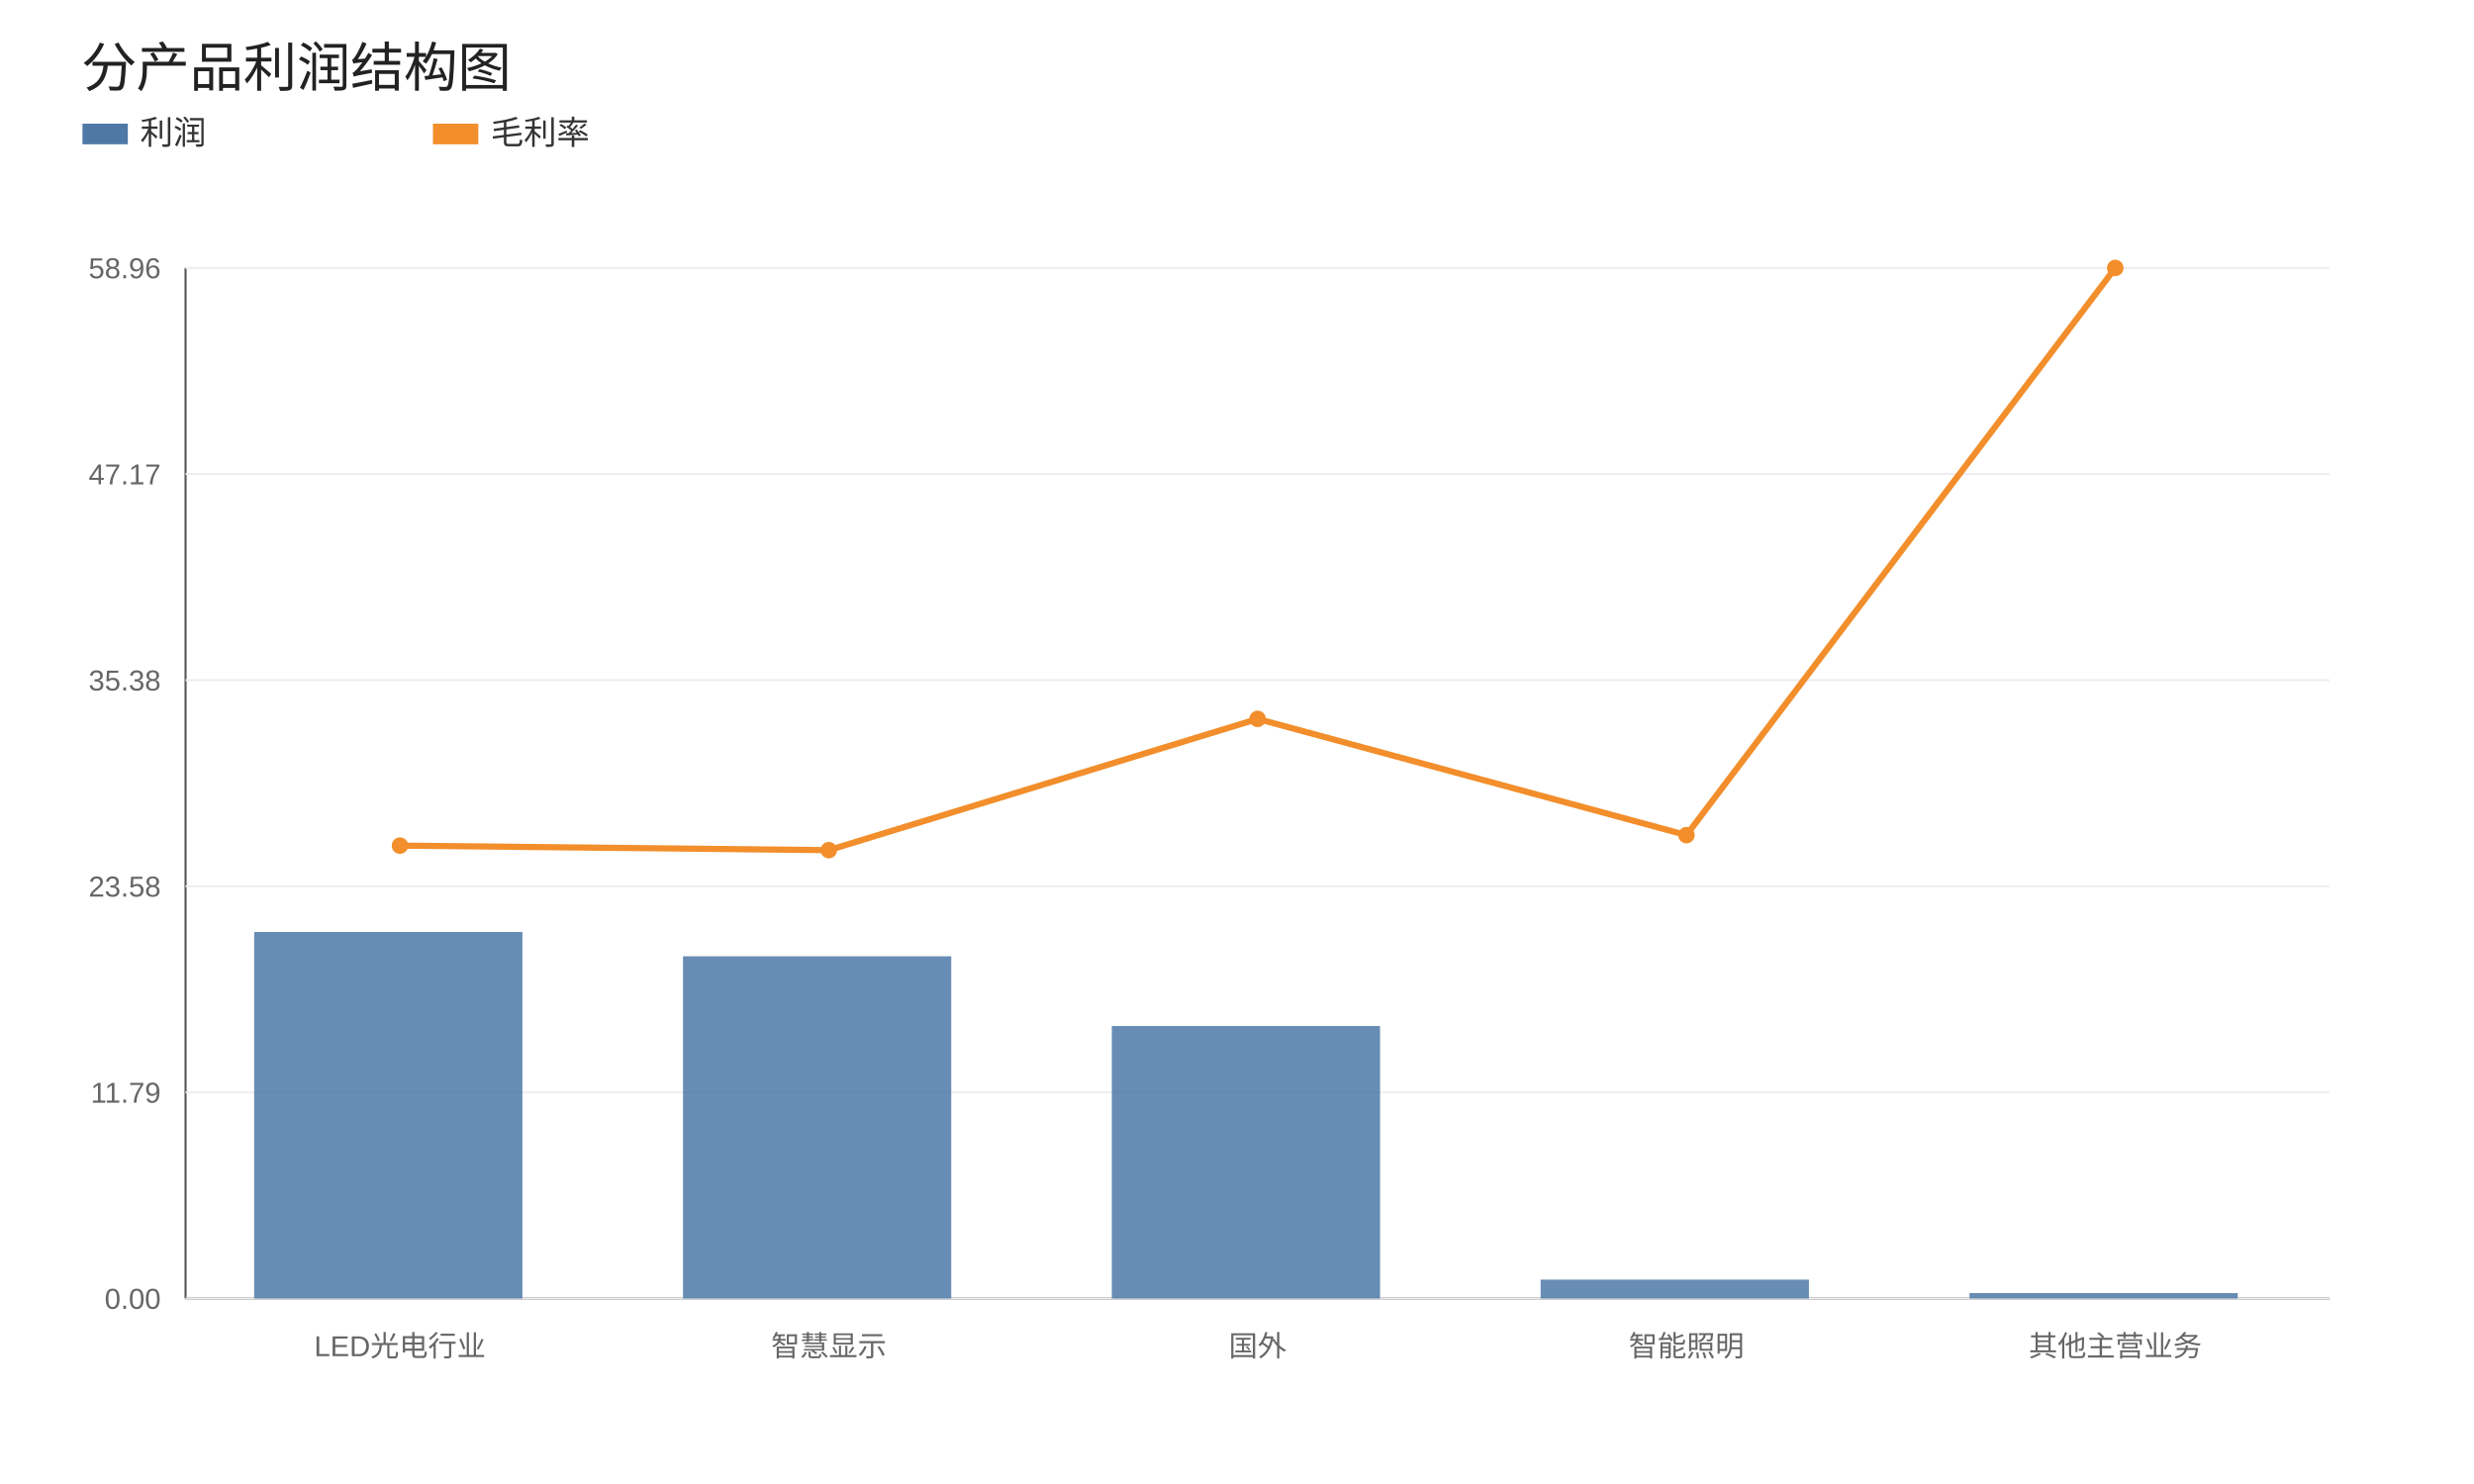
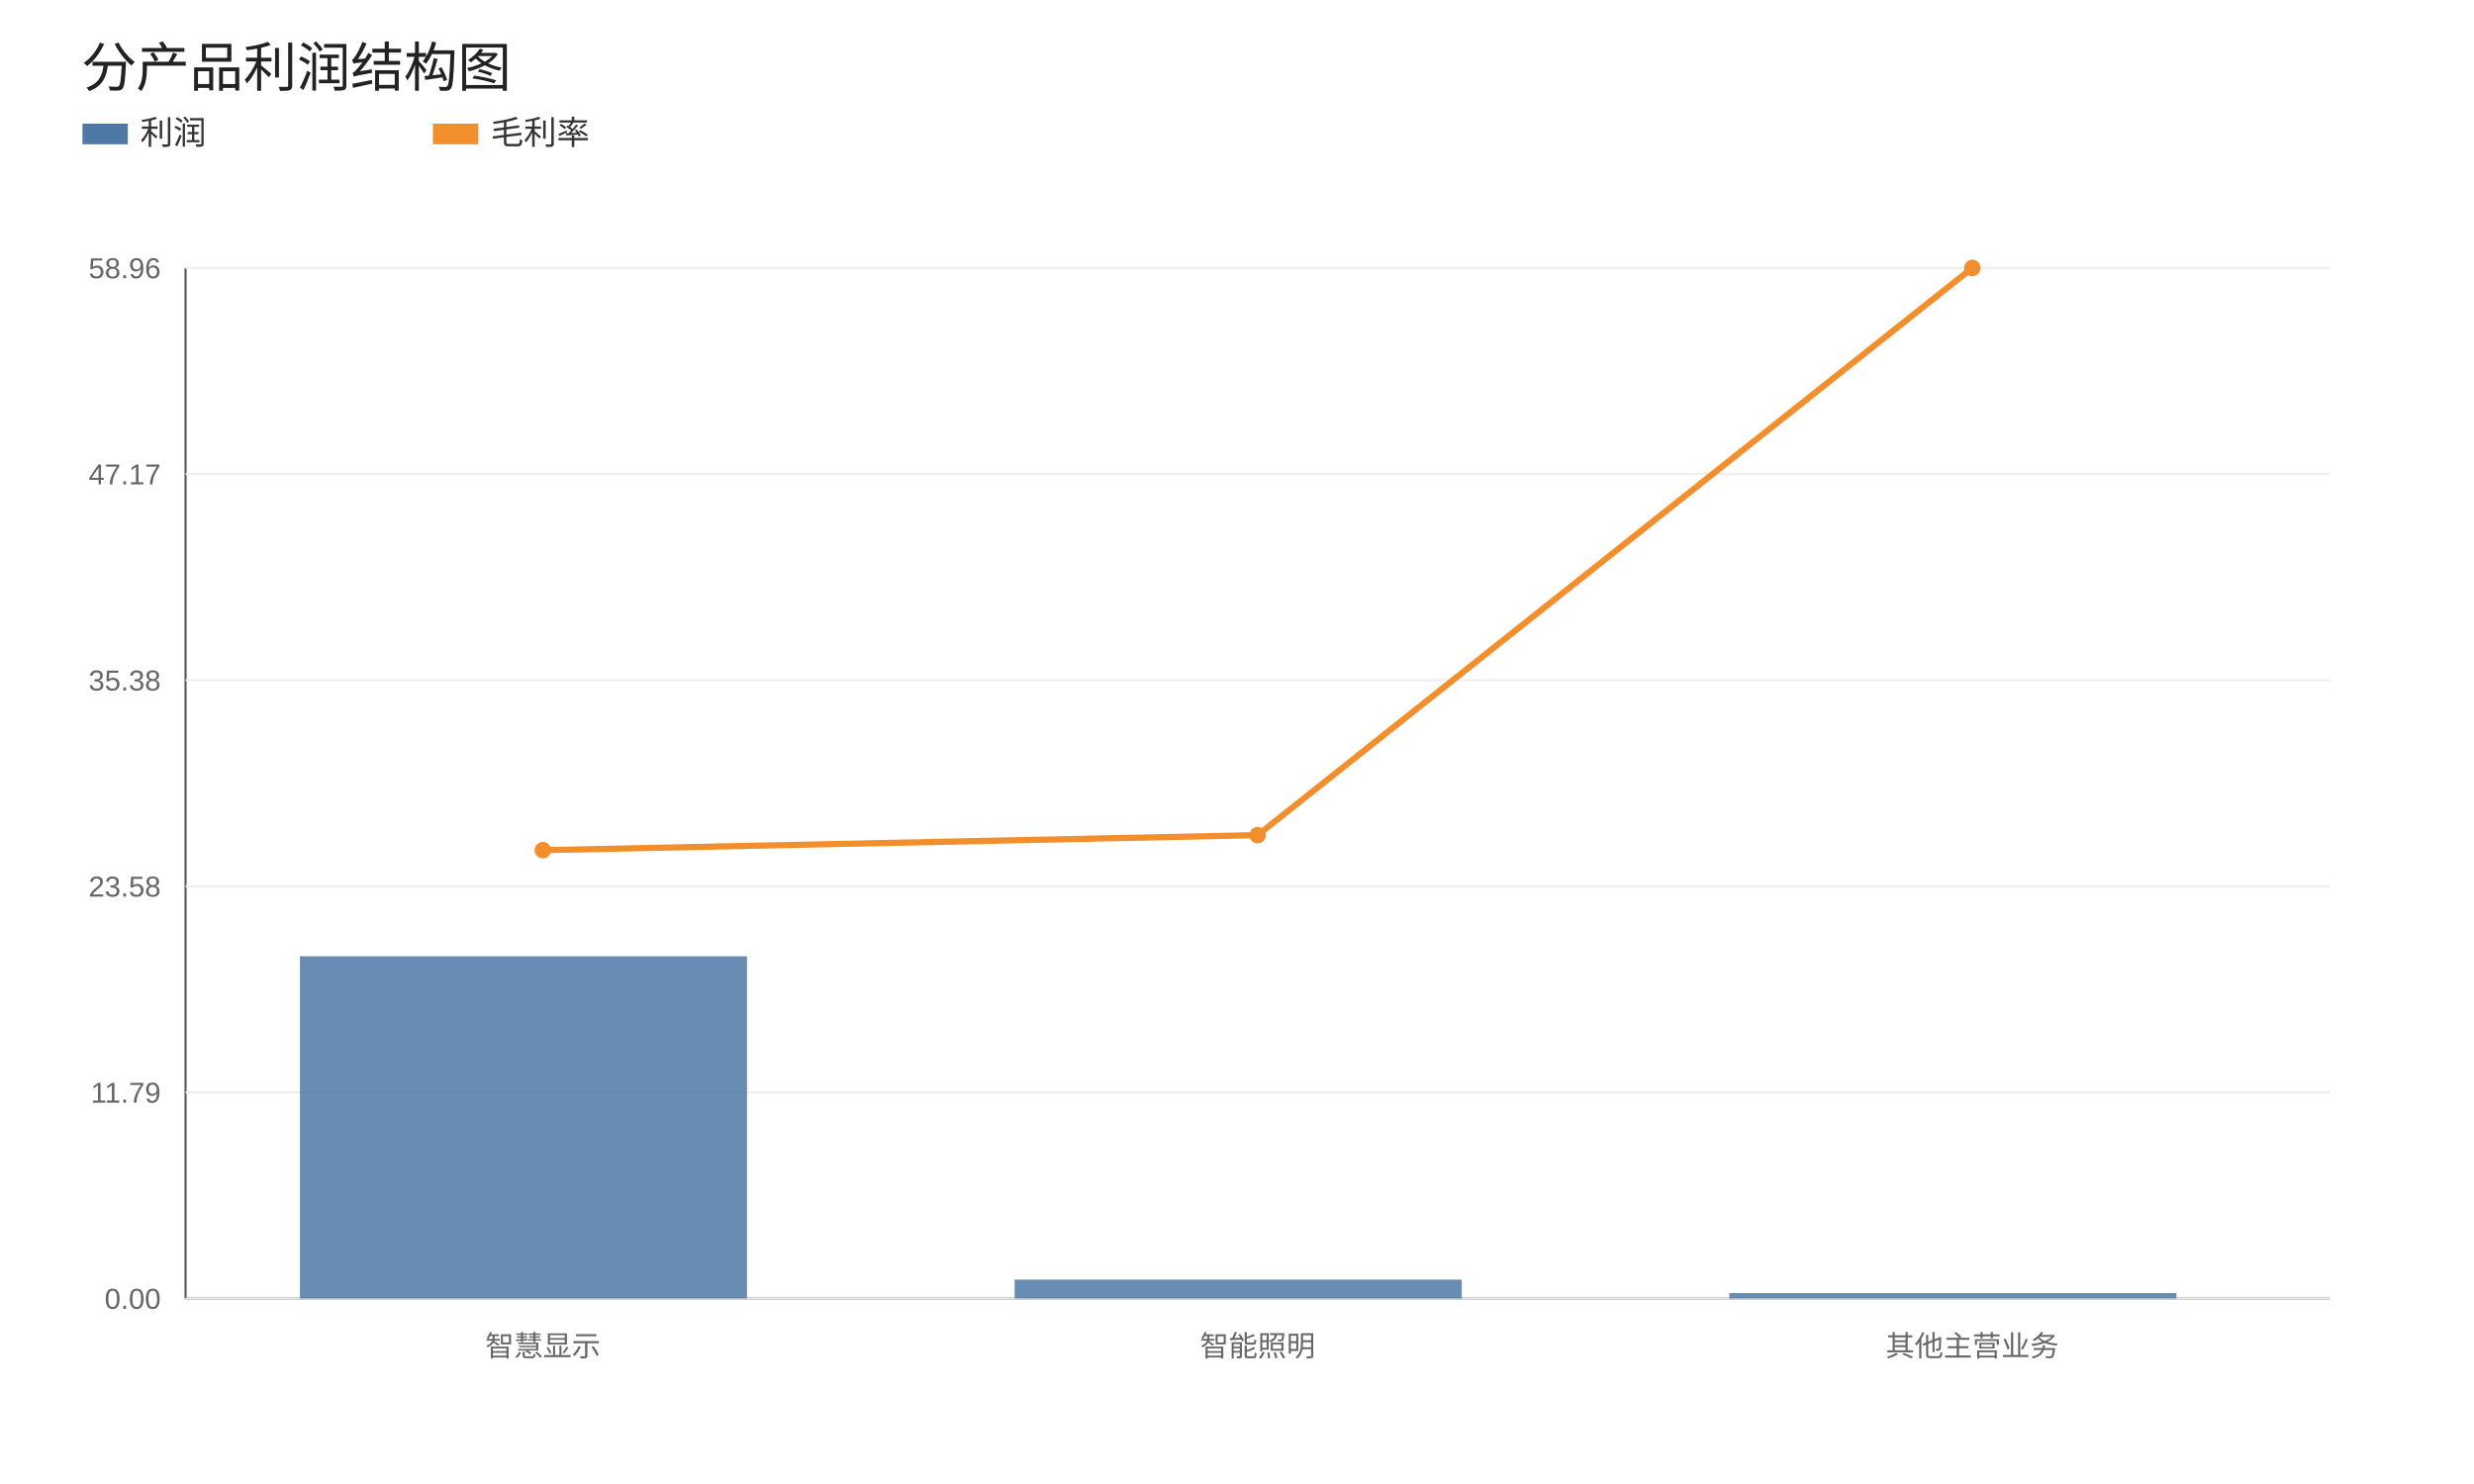
<svg xmlns="http://www.w3.org/2000/svg" width="1200" height="720" viewBox="0 0 1200 720">
  <rect x="0" y="0" width="100%" height="100%" fill="#ffffff" />
  <text x="40" y="42" font-size="26" font-family="Arial, PingFang SC, Microsoft YaHei, sans-serif" fill="#222">分产品利润结构图</text>
  <rect x="40" y="60" width="22" height="10" fill="#4E79A7" />
  <text x="68" y="70" font-size="16" font-family="Arial, PingFang SC, Microsoft YaHei, sans-serif" fill="#333">利润</text>
  <rect x="210" y="60" width="22" height="10" fill="#F28E2B" />
  <text x="238" y="70" font-size="16" font-family="Arial, PingFang SC, Microsoft YaHei, sans-serif" fill="#333">毛利率</text>
  <line x1="90" y1="130" x2="90" y2="630" stroke="#555" stroke-width="1" />
  <line x1="90" y1="630.0" x2="1130" y2="630.0" stroke="#555" stroke-width="1" />
  <line x1="90" y1="630.0" x2="1130" y2="630.0" stroke="#eee" stroke-width="1" />
  <text x="78" y="635.0" text-anchor="end" font-size="14" font-family="Arial, PingFang SC, Microsoft YaHei, sans-serif" fill="#666">0.00</text>
  <line x1="90" y1="530.0" x2="1130" y2="530.0" stroke="#eee" stroke-width="1" />
  <text x="78" y="535.0" text-anchor="end" font-size="14" font-family="Arial, PingFang SC, Microsoft YaHei, sans-serif" fill="#666">11.79</text>
  <line x1="90" y1="430" x2="1130" y2="430" stroke="#eee" stroke-width="1" />
  <text x="78" y="435" text-anchor="end" font-size="14" font-family="Arial, PingFang SC, Microsoft YaHei, sans-serif" fill="#666">23.58</text>
  <line x1="90" y1="330.0" x2="1130" y2="330.0" stroke="#eee" stroke-width="1" />
  <text x="78" y="335.0" text-anchor="end" font-size="14" font-family="Arial, PingFang SC, Microsoft YaHei, sans-serif" fill="#666">35.38</text>
  <line x1="90" y1="230.0" x2="1130" y2="230.0" stroke="#eee" stroke-width="1" />
  <text x="78" y="235.0" text-anchor="end" font-size="14" font-family="Arial, PingFang SC, Microsoft YaHei, sans-serif" fill="#666">47.17</text>
  <line x1="90" y1="130.0" x2="1130" y2="130.0" stroke="#eee" stroke-width="1" />
  <text x="78" y="135.0" text-anchor="end" font-size="14" font-family="Arial, PingFang SC, Microsoft YaHei, sans-serif" fill="#666">58.96</text>
-   <text x="194.0" y="658" text-anchor="middle" font-size="14" font-family="Arial, PingFang SC, Microsoft YaHei, sans-serif" fill="#666">LED光电行业</text>
-   <text x="402.0" y="658" text-anchor="middle" font-size="14" font-family="Arial, PingFang SC, Microsoft YaHei, sans-serif" fill="#666">智慧显示</text>
-   <text x="610.0" y="658" text-anchor="middle" font-size="14" font-family="Arial, PingFang SC, Microsoft YaHei, sans-serif" fill="#666">国外</text>
-   <text x="818.0" y="658" text-anchor="middle" font-size="14" font-family="Arial, PingFang SC, Microsoft YaHei, sans-serif" fill="#666">智能照明</text>
-   <text x="1026.0" y="658" text-anchor="middle" font-size="14" font-family="Arial, PingFang SC, Microsoft YaHei, sans-serif" fill="#666">其他主营业务</text>
-   <rect x="123.28" y="452.17" width="130.12" height="177.83" fill="#4E79A7" opacity="0.85" />
-   <rect x="331.28" y="463.96" width="130.12" height="166.04" fill="#4E79A7" opacity="0.85" />
-   <rect x="539.28" y="497.79" width="130.12" height="132.21" fill="#4E79A7" opacity="0.85" />
-   <rect x="747.28" y="620.84" width="130.12" height="9.16" fill="#4E79A7" opacity="0.85" />
-   <rect x="955.28" y="627.37" width="130.12" height="2.63" fill="#4E79A7" opacity="0.85" />
-   <polyline fill="none" stroke="#F28E2B" stroke-width="3" points="194.00,410.27 402.00,412.48 610.00,348.79 818.00,405.19 1026.00,130.00" />
-   <circle cx="194.00" cy="410.27" r="4" fill="#F28E2B" />
-   <circle cx="402.00" cy="412.48" r="4" fill="#F28E2B" />
-   <circle cx="610.00" cy="348.79" r="4" fill="#F28E2B" />
-   <circle cx="818.00" cy="405.19" r="4" fill="#F28E2B" />
-   <circle cx="1026.00" cy="130.00" r="4" fill="#F28E2B" />
+   <text x="263.333" y="658" text-anchor="middle" font-size="14" font-family="Arial, PingFang SC, Microsoft YaHei, sans-serif" fill="#666">智慧显示</text>
+   <text x="610.0" y="658" text-anchor="middle" font-size="14" font-family="Arial, PingFang SC, Microsoft YaHei, sans-serif" fill="#666">智能照明</text>
+   <text x="956.667" y="658" text-anchor="middle" font-size="14" font-family="Arial, PingFang SC, Microsoft YaHei, sans-serif" fill="#666">其他主营业务</text>
+   <rect x="145.47" y="463.96" width="216.87" height="166.04" fill="#4E79A7" opacity="0.85" />
+   <rect x="492.13" y="620.84" width="216.87" height="9.16" fill="#4E79A7" opacity="0.85" />
+   <rect x="838.80" y="627.37" width="216.87" height="2.63" fill="#4E79A7" opacity="0.85" />
+   <polyline fill="none" stroke="#F28E2B" stroke-width="3" points="263.33,412.48 610.00,405.19 956.67,130.00" />
+   <circle cx="263.33" cy="412.48" r="4" fill="#F28E2B" />
+   <circle cx="610.00" cy="405.19" r="4" fill="#F28E2B" />
+   <circle cx="956.67" cy="130.00" r="4" fill="#F28E2B" />
</svg>
